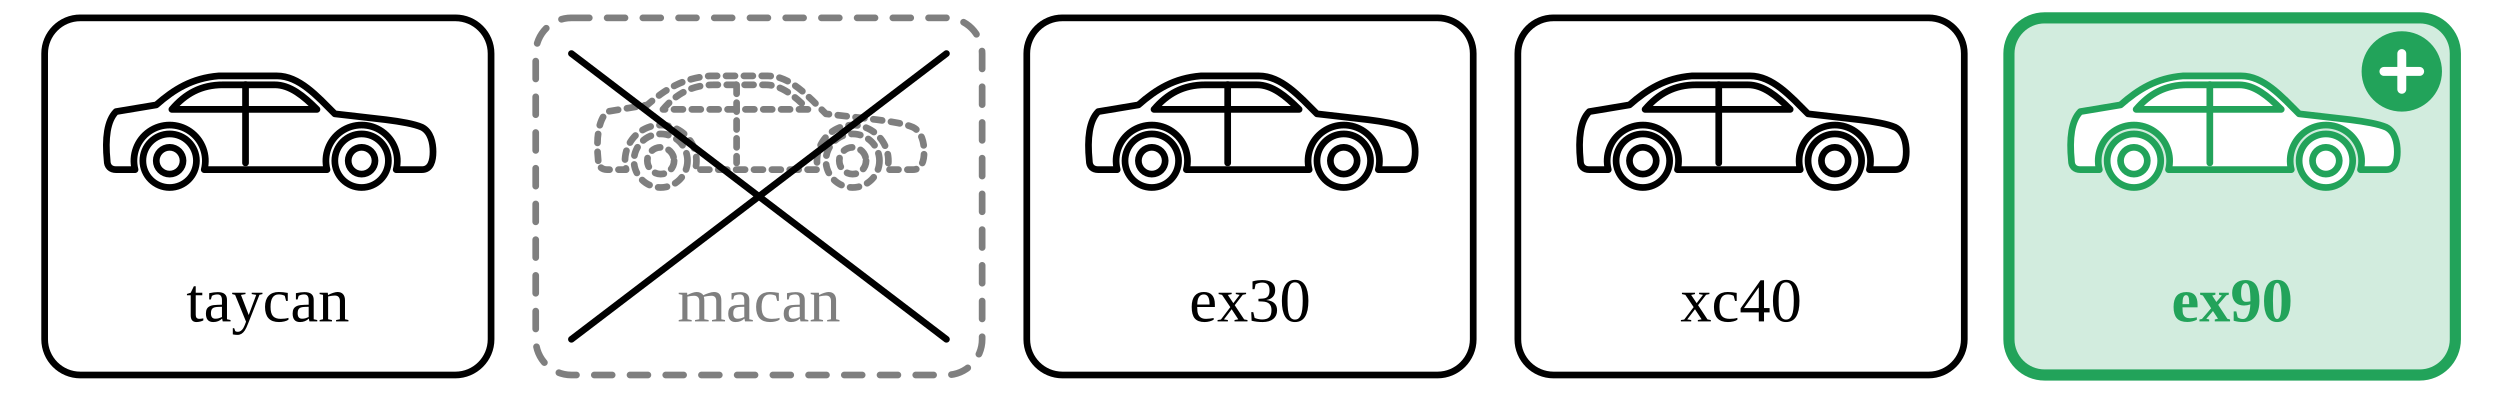
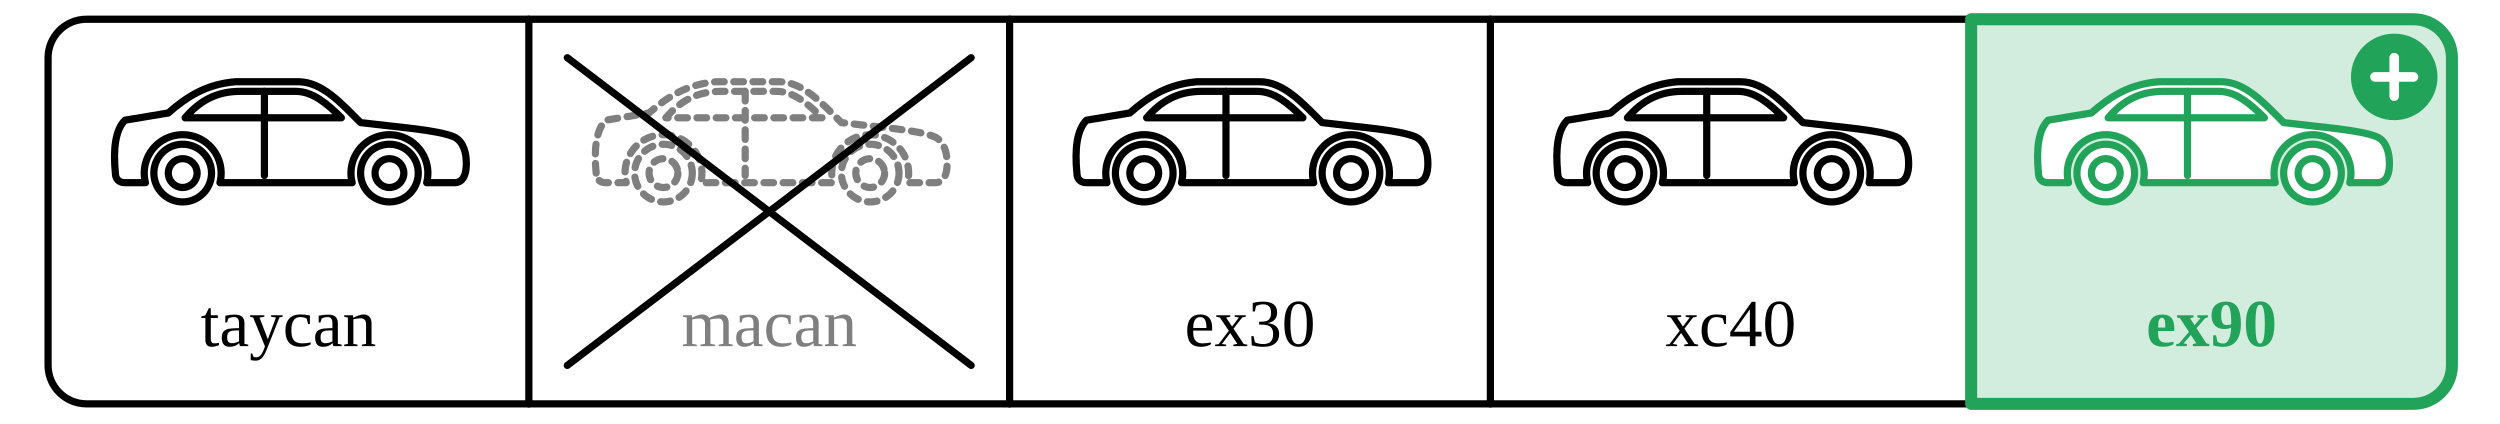
- <svg xmlns="http://www.w3.org/2000/svg" width="560" height="88" viewBox="0 20 560 88" fill="none">
+ <svg xmlns="http://www.w3.org/2000/svg" width="520" height="88" viewBox="0 20 520 88" fill="none">
  <g stroke="currentColor" stroke-width="1.5" stroke-linecap="round" stroke-linejoin="round">
+     <rect x="10" y="24" width="500" height="80" rx="8" />
+     <line x1="110" y1="24" x2="110" y2="104" />
+     <line x1="210" y1="24" x2="210" y2="104" />
+     <line x1="310" y1="24" x2="310" y2="104" />
+     <line x1="410" y1="24" x2="410" y2="104" />
    <g>
-       <rect x="10" y="24" width="100" height="80" rx="8" />
      <g transform="translate(22 34) scale(0.5)" stroke-width="3">
        <path d="M4 44C3 34 4 26 8 22L26 19C34 12 42 7 54 6H80C90 6 98 15 106 23C122 25 138 26 145 29C149 31 150 36 150 40C150 44 149 48 145 48H133.5A16 16 0 1 0 102.5 48H47.5A16 16 0 1 0 16.5 48H8C5.5 48 4 46.5 4 44Z" fill="var(--sl-color-bg, #fff)" />
        <path d="M33 21C39 14 46 10 56 10H79C86 10 92 15 98 21Z" />
        <path d="M66 10V45" />
        <circle cx="32" cy="44" r="12" fill="var(--sl-color-bg, #fff)" />
        <circle cx="32" cy="44" r="6" />
        <circle cx="118" cy="44" r="12" fill="var(--sl-color-bg, #fff)" />
        <circle cx="118" cy="44" r="6" />
      </g>
    </g>
    <g stroke-dasharray="4 4" opacity="0.5">
-       <rect x="120" y="24" width="100" height="80" rx="8" />
-       <g transform="translate(132 34) scale(0.5)" stroke-width="3">
+       <g transform="translate(122 34) scale(0.5)" stroke-width="3">
        <path d="M4 44C3 34 4 26 8 22L26 19C34 12 42 7 54 6H80C90 6 98 15 106 23C122 25 138 26 145 29C149 31 150 36 150 40C150 44 149 48 145 48H133.5A16 16 0 1 0 102.5 48H47.5A16 16 0 1 0 16.5 48H8C5.5 48 4 46.5 4 44Z" fill="var(--sl-color-bg, #fff)" />
        <path d="M33 21C39 14 46 10 56 10H79C86 10 92 15 98 21Z" />
        <path d="M66 10V45" />
        <circle cx="32" cy="44" r="12" fill="var(--sl-color-bg, #fff)" />
        <circle cx="32" cy="44" r="6" />
        <circle cx="118" cy="44" r="12" fill="var(--sl-color-bg, #fff)" />
        <circle cx="118" cy="44" r="6" />
      </g>
    </g>
-     <path d="M128 32L212 96M212 32L128 96" />
+     <path d="M118 32L202 96M202 32L118 96" />
    <g>
-       <rect x="230" y="24" width="100" height="80" rx="8" />
-       <g transform="translate(242 34) scale(0.5)" stroke-width="3">
+       <g transform="translate(222 34) scale(0.5)" stroke-width="3">
        <path d="M4 44C3 34 4 26 8 22L26 19C34 12 42 7 54 6H80C90 6 98 15 106 23C122 25 138 26 145 29C149 31 150 36 150 40C150 44 149 48 145 48H133.5A16 16 0 1 0 102.5 48H47.5A16 16 0 1 0 16.5 48H8C5.5 48 4 46.5 4 44Z" fill="var(--sl-color-bg, #fff)" />
        <path d="M33 21C39 14 46 10 56 10H79C86 10 92 15 98 21Z" />
        <path d="M66 10V45" />
        <circle cx="32" cy="44" r="12" fill="var(--sl-color-bg, #fff)" />
        <circle cx="32" cy="44" r="6" />
        <circle cx="118" cy="44" r="12" fill="var(--sl-color-bg, #fff)" />
        <circle cx="118" cy="44" r="6" />
      </g>
    </g>
    <g>
-       <rect x="340" y="24" width="100" height="80" rx="8" />
-       <g transform="translate(352 34) scale(0.5)" stroke-width="3">
+       <g transform="translate(322 34) scale(0.5)" stroke-width="3">
        <path d="M4 44C3 34 4 26 8 22L26 19C34 12 42 7 54 6H80C90 6 98 15 106 23C122 25 138 26 145 29C149 31 150 36 150 40C150 44 149 48 145 48H133.5A16 16 0 1 0 102.5 48H47.5A16 16 0 1 0 16.5 48H8C5.5 48 4 46.5 4 44Z" fill="var(--sl-color-bg, #fff)" />
        <path d="M33 21C39 14 46 10 56 10H79C86 10 92 15 98 21Z" />
        <path d="M66 10V45" />
        <circle cx="32" cy="44" r="12" fill="var(--sl-color-bg, #fff)" />
        <circle cx="32" cy="44" r="6" />
        <circle cx="118" cy="44" r="12" fill="var(--sl-color-bg, #fff)" />
        <circle cx="118" cy="44" r="6" />
      </g>
    </g>
    <g stroke="#22a35a" stroke-width="2.5">
-       <rect x="450" y="24" width="100" height="80" rx="8" fill="#22a35a33" />
-       <g transform="translate(462 34) scale(0.5)" stroke-width="3">
+       <path d="M410 24H502A8 8 0 0 1 510 32V96A8 8 0 0 1 502 104H410Z" fill="#22a35a33" />
+       <g transform="translate(422 34) scale(0.5)" stroke-width="3">
        <path d="M4 44C3 34 4 26 8 22L26 19C34 12 42 7 54 6H80C90 6 98 15 106 23C122 25 138 26 145 29C149 31 150 36 150 40C150 44 149 48 145 48H133.5A16 16 0 1 0 102.5 48H47.5A16 16 0 1 0 16.5 48H8C5.5 48 4 46.5 4 44Z" fill="var(--sl-color-bg, #fff)" />
        <path d="M33 21C39 14 46 10 56 10H79C86 10 92 15 98 21Z" />
        <path d="M66 10V45" />
        <circle cx="32" cy="44" r="12" fill="var(--sl-color-bg, #fff)" />
        <circle cx="32" cy="44" r="6" />
        <circle cx="118" cy="44" r="12" fill="var(--sl-color-bg, #fff)" />
        <circle cx="118" cy="44" r="6" />
      </g>
    </g>
    <g stroke="#22a35a" stroke-width="2">
-       <circle cx="538" cy="36" r="8" fill="#22a35a" />
-       <path d="M534 36H542M538 32V40" stroke="var(--sl-color-bg, #fff)" />
+       <circle cx="498" cy="36" r="8" fill="#22a35a" />
+       <path d="M494 36H502M498 32V40" stroke="var(--sl-color-bg, #fff)" />
    </g>
  </g>
  <g fill="currentColor" font-family="var(--sl-font, sans-serif)" font-size="14" text-anchor="middle">
    <text x="60" y="92">taycan</text>
-     <text x="170" y="92" opacity="0.5">macan</text>
-     <text x="280" y="92">ex30</text>
-     <text x="390" y="92">xc40</text>
-     <text x="500" y="92" fill="#22a35a" font-weight="600">ex90</text>
+     <text x="160" y="92" opacity="0.5">macan</text>
+     <text x="260" y="92">ex30</text>
+     <text x="360" y="92">xc40</text>
+     <text x="460" y="92" fill="#22a35a" font-weight="600">ex90</text>
  </g>
</svg>
